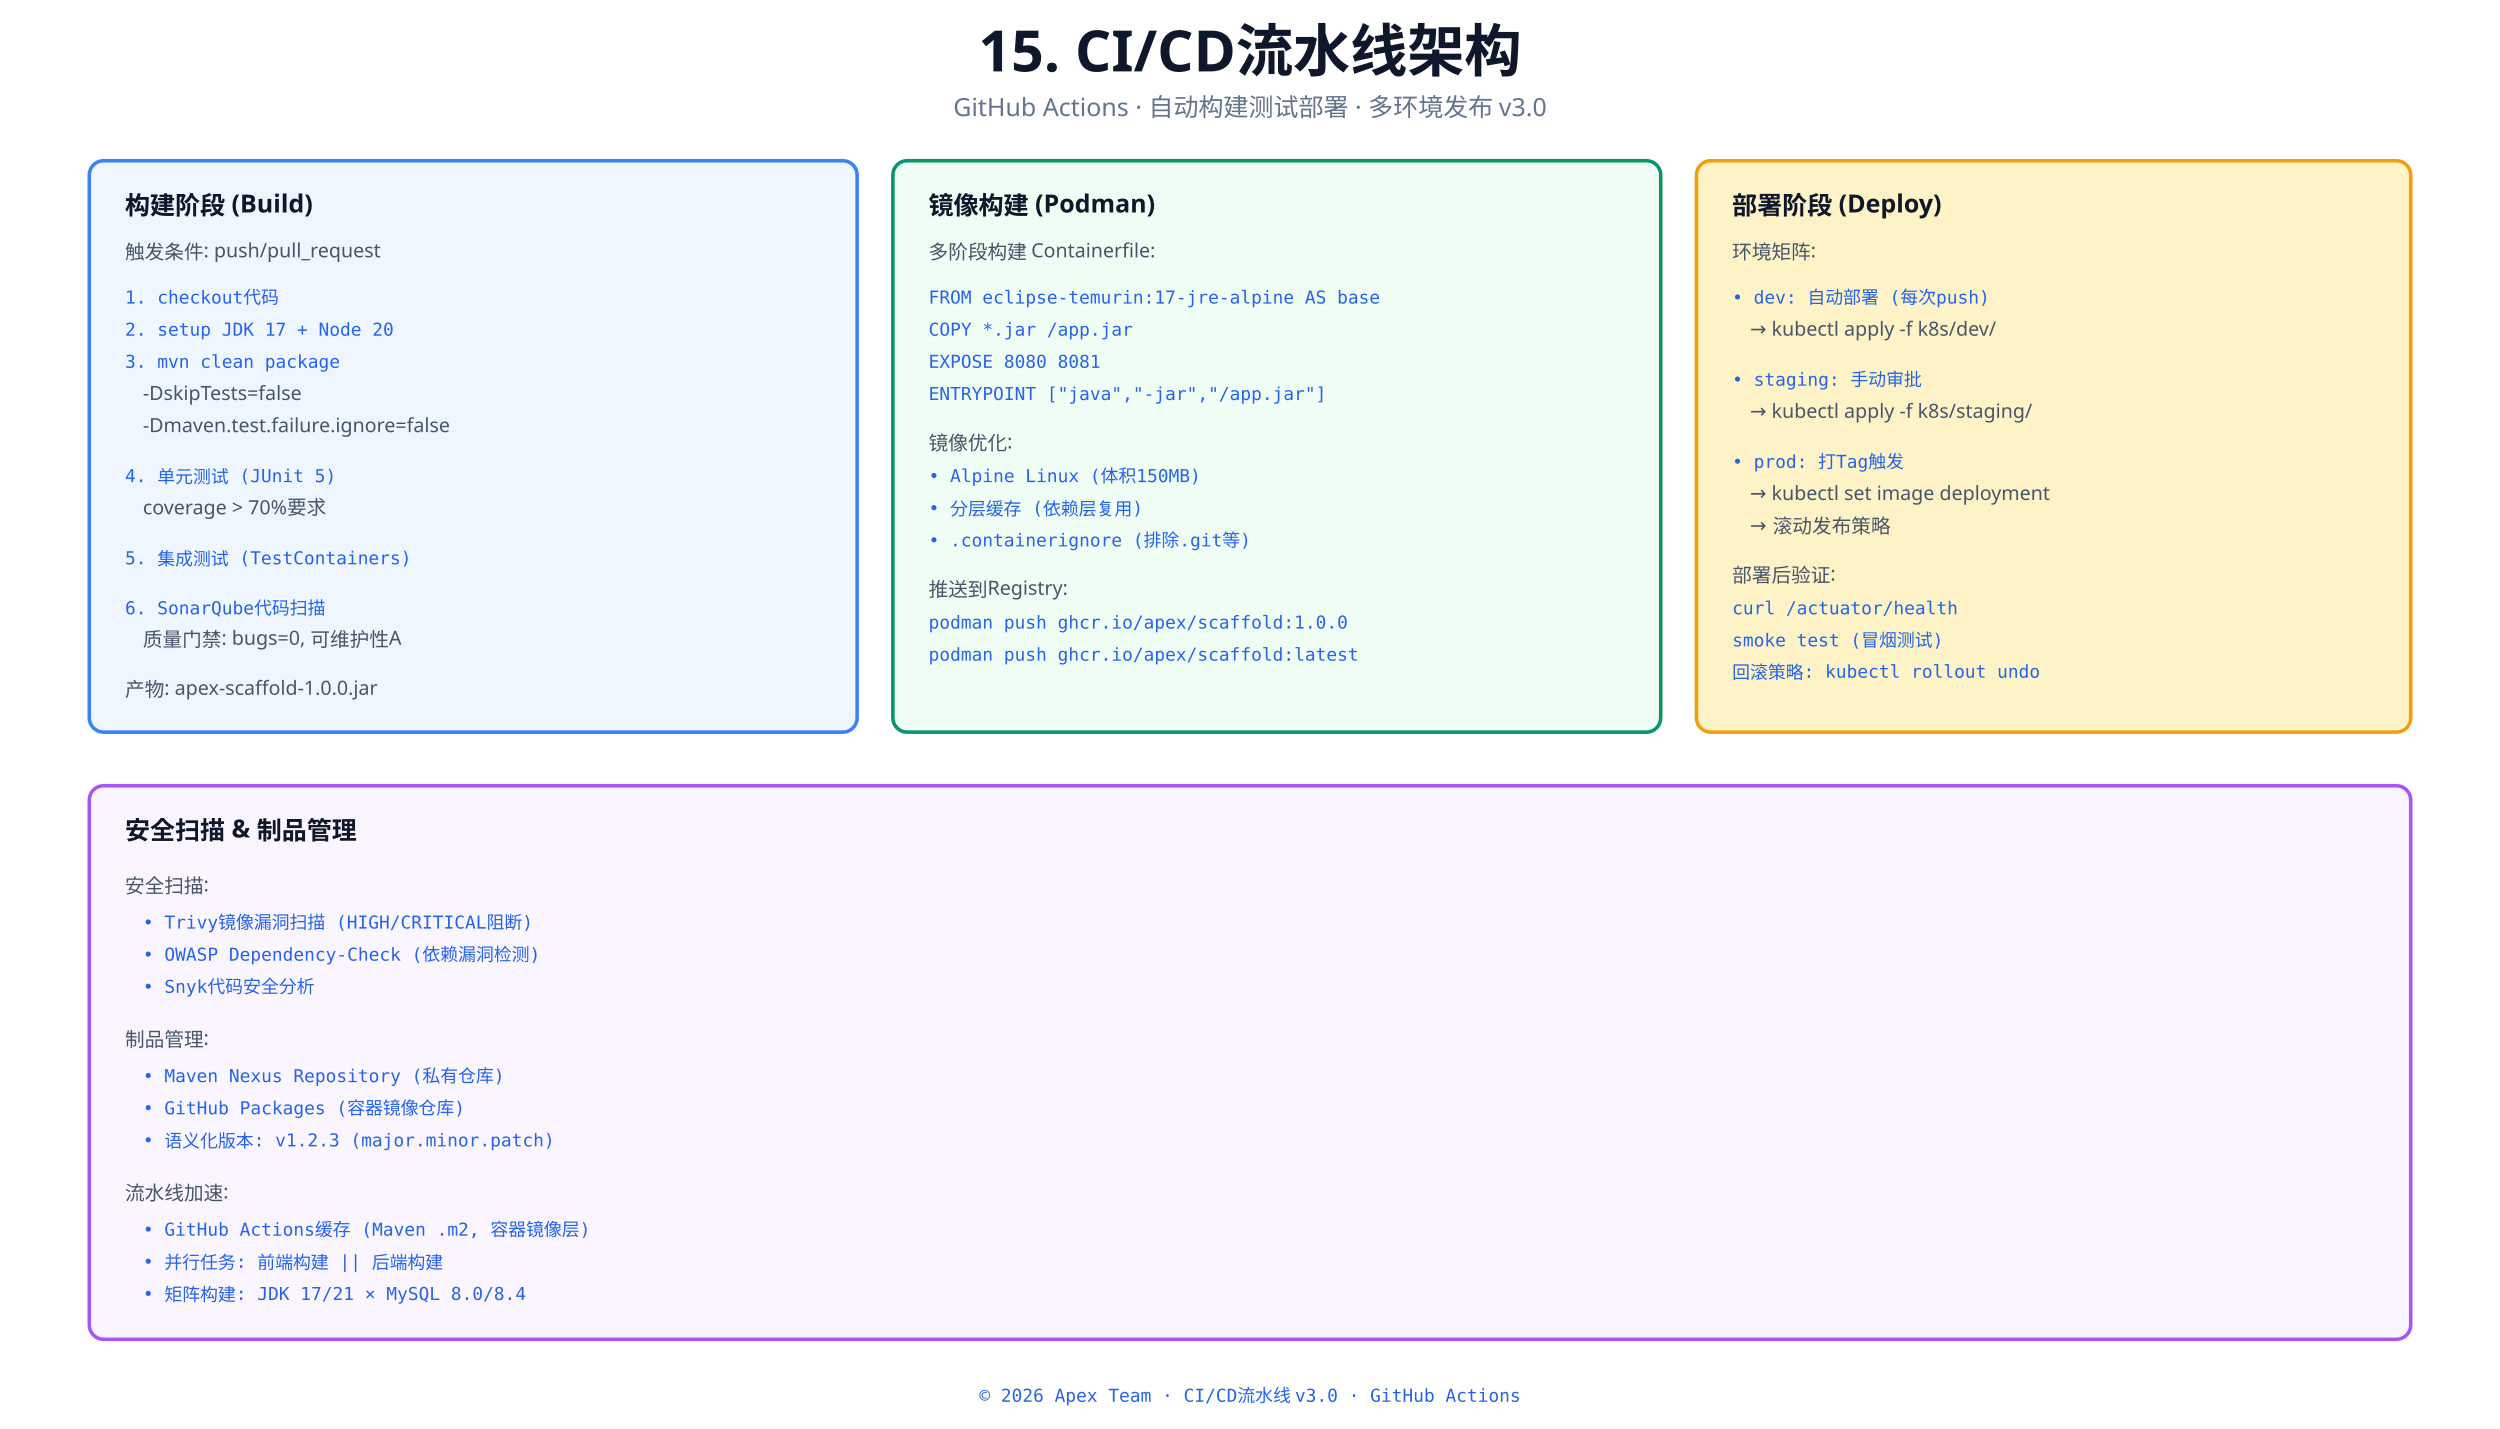
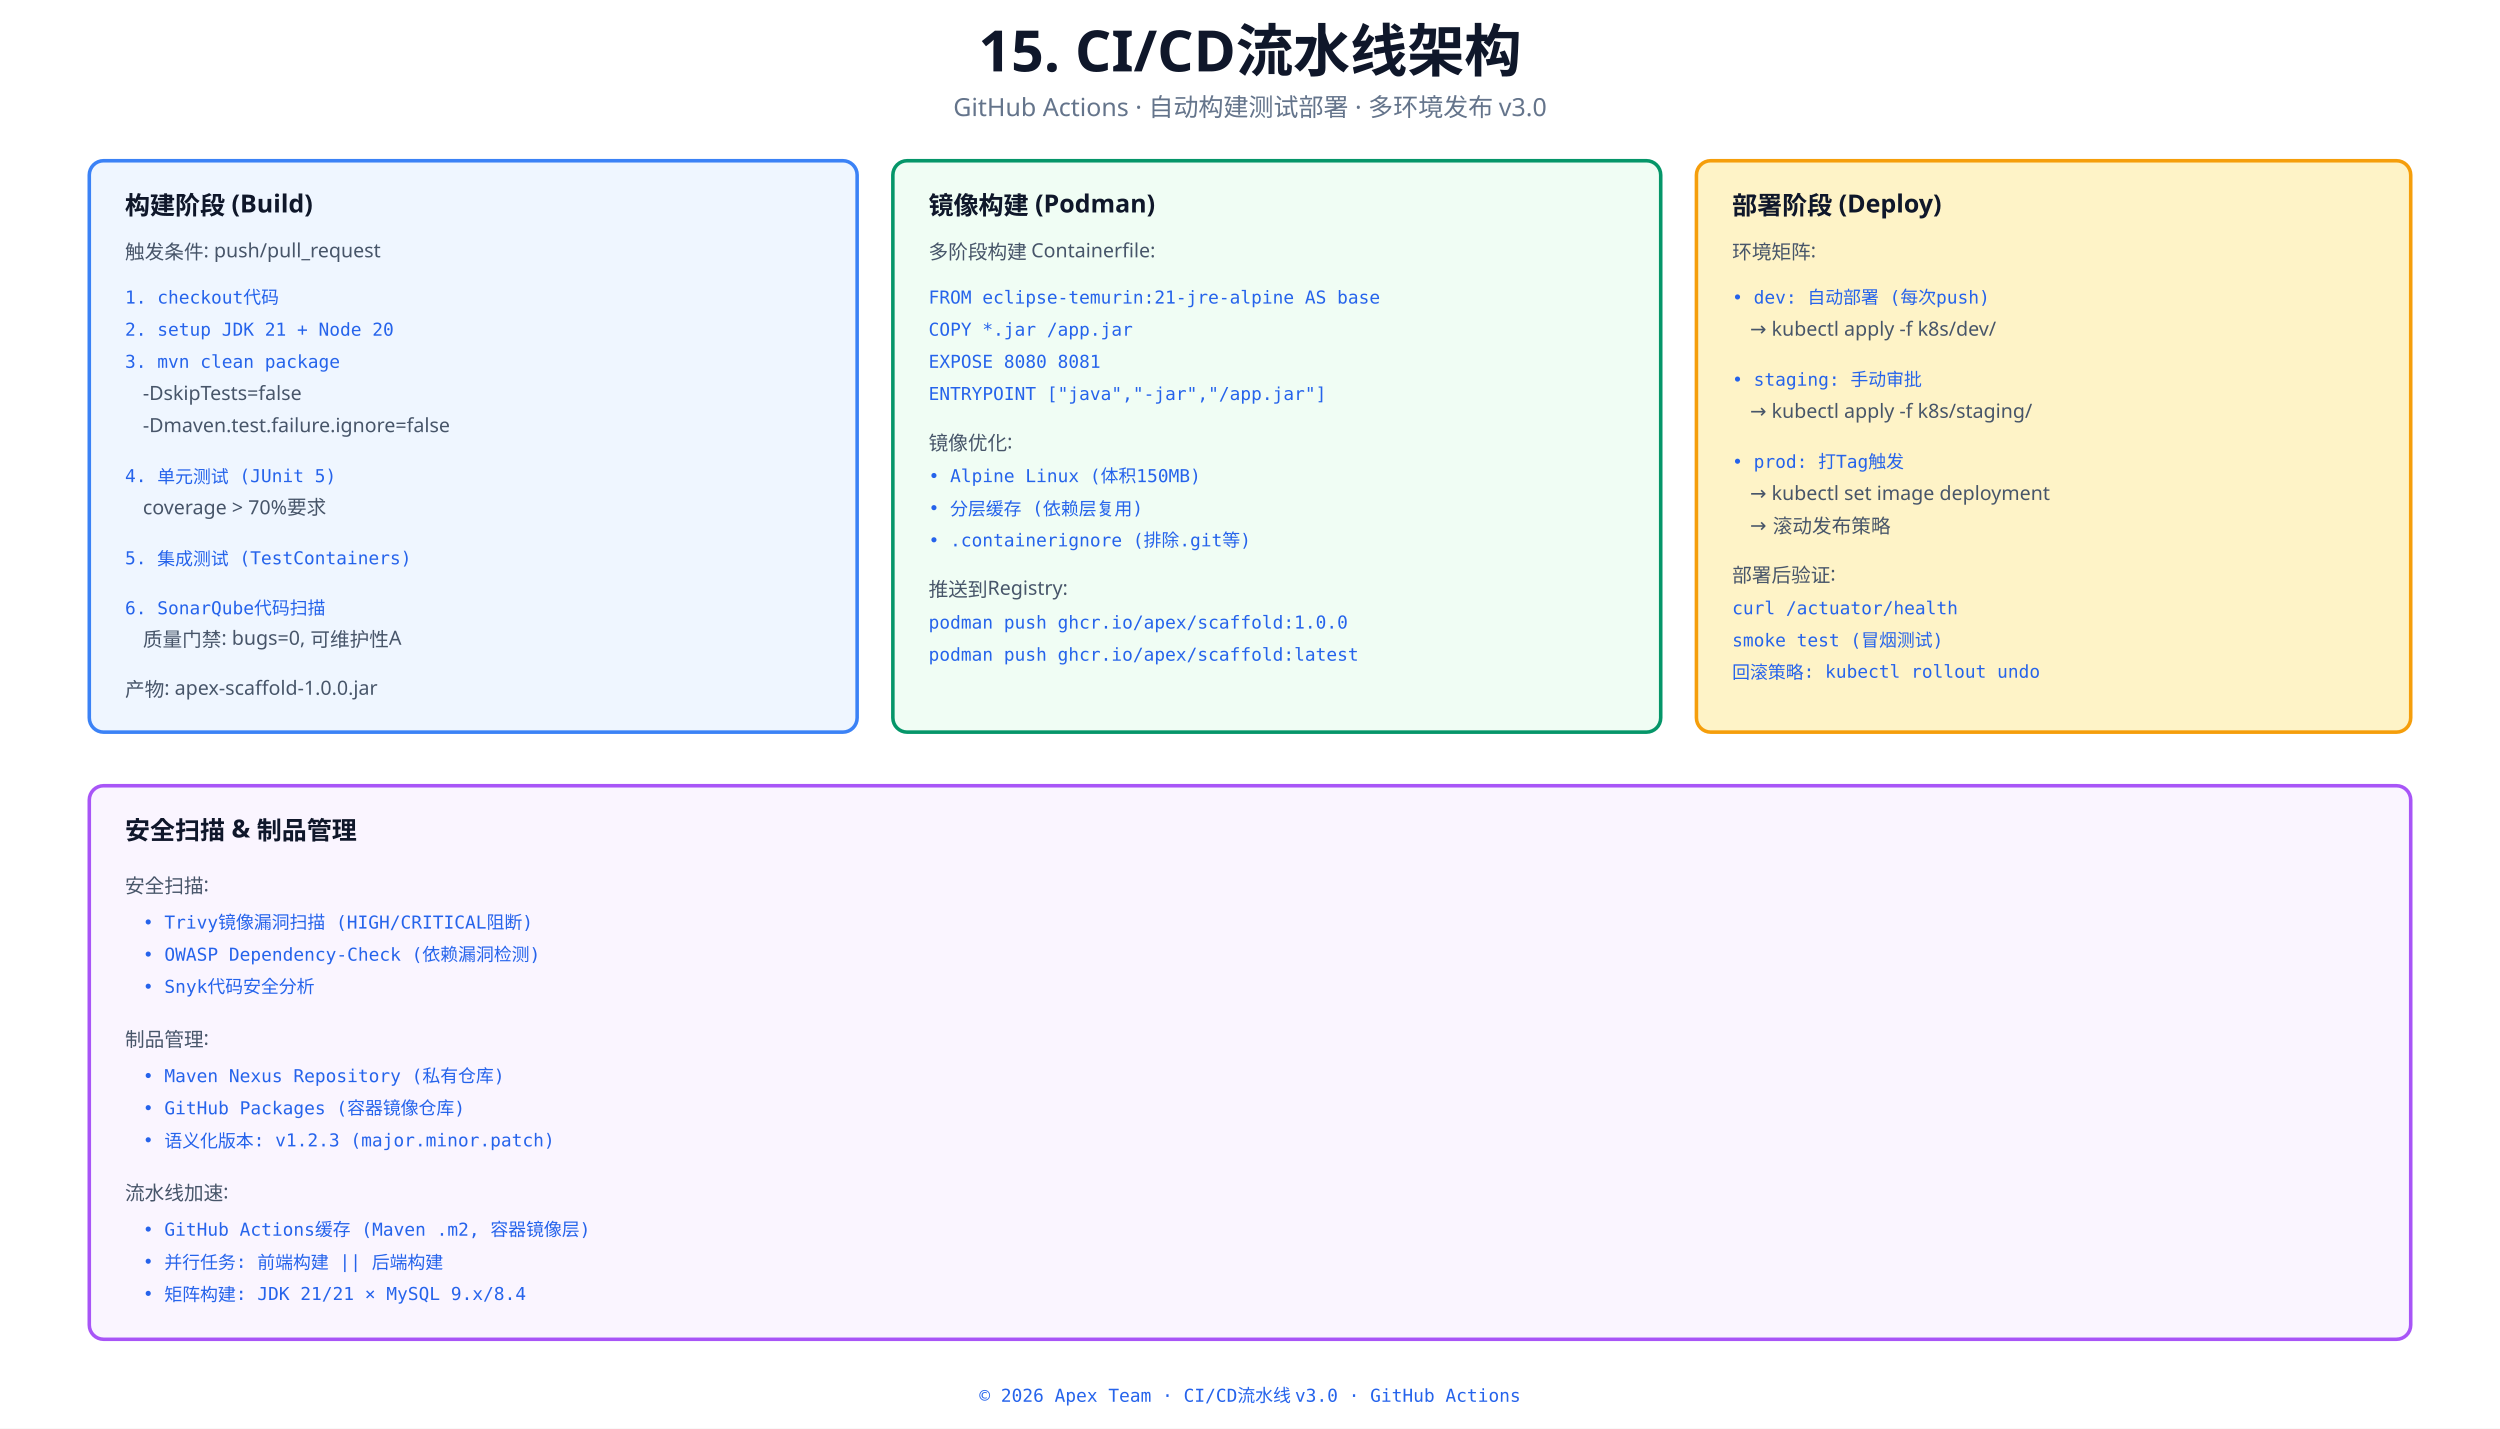
<svg xmlns="http://www.w3.org/2000/svg" viewBox="0 0 1400 800" width="1400" height="800">
  <defs>
    <style>.title{font:700 32px sans-serif;fill:#0f172a;text-anchor:middle}.subtitle{font:500 14px sans-serif;fill:#64748b;text-anchor:middle}.box-title{font:600 14px sans-serif;fill:#0f172a}.text{font:400 11px sans-serif;fill:#475569}.code{font:400 10px monospace;fill:#2563eb}</style>
  </defs>
  <rect width="1400" height="800" fill="#fff" />
  <text x="700" y="40" class="title">15. CI/CD流水线架构</text>
  <text x="700" y="65" class="subtitle">GitHub Actions · 自动构建测试部署 · 多环境发布 v3.0</text>
  <rect x="50" y="90" width="430" height="320" rx="8" fill="#eff6ff" stroke="#3b82f6" stroke-width="2" />
  <text x="70" y="120" class="box-title">构建阶段 (Build)</text>
  <text x="70" y="145" class="text">触发条件: push/pull_request</text>
  <text x="70" y="170" class="code">1. checkout代码</text>
-   <text x="70" y="188" class="code">2. setup JDK 17 + Node 20</text>
+   <text x="70" y="188" class="code">2. setup JDK 21 + Node 20</text>
  <text x="70" y="206" class="code">3. mvn clean package</text>
  <text x="80" y="224" class="text">-DskipTests=false</text>
  <text x="80" y="242" class="text">-Dmaven.test.failure.ignore=false</text>
  <text x="70" y="270" class="code">4. 单元测试 (JUnit 5)</text>
  <text x="80" y="288" class="text">coverage &gt; 70%要求</text>
  <text x="70" y="316" class="code">5. 集成测试 (TestContainers)</text>
  <text x="70" y="344" class="code">6. SonarQube代码扫描</text>
  <text x="80" y="362" class="text">质量门禁: bugs=0, 可维护性A</text>
  <text x="70" y="390" class="text">产物: apex-scaffold-1.0.0.jar</text>
  <rect x="500" y="90" width="430" height="320" rx="8" fill="#f0fdf4" stroke="#059669" stroke-width="2" />
  <text x="520" y="120" class="box-title">镜像构建 (Podman)</text>
  <text x="520" y="145" class="text">多阶段构建 Containerfile:</text>
-   <text x="520" y="170" class="code">FROM eclipse-temurin:17-jre-alpine AS base</text>
+   <text x="520" y="170" class="code">FROM eclipse-temurin:21-jre-alpine AS base</text>
  <text x="520" y="188" class="code">COPY *.jar /app.jar</text>
  <text x="520" y="206" class="code">EXPOSE 8080 8081</text>
  <text x="520" y="224" class="code">ENTRYPOINT ["java","-jar","/app.jar"]</text>
  <text x="520" y="252" class="text">镜像优化:</text>
  <text x="520" y="270" class="code">• Alpine Linux (体积150MB)</text>
  <text x="520" y="288" class="code">• 分层缓存 (依赖层复用)</text>
  <text x="520" y="306" class="code">• .containerignore (排除.git等)</text>
  <text x="520" y="334" class="text">推送到Registry:</text>
  <text x="520" y="352" class="code">podman push ghcr.io/apex/scaffold:1.0.0</text>
  <text x="520" y="370" class="code">podman push ghcr.io/apex/scaffold:latest</text>
  <rect x="950" y="90" width="400" height="320" rx="8" fill="#fef3c7" stroke="#f59e0b" stroke-width="2" />
  <text x="970" y="120" class="box-title">部署阶段 (Deploy)</text>
  <text x="970" y="145" class="text">环境矩阵:</text>
  <text x="970" y="170" class="code">• dev: 自动部署 (每次push)</text>
  <text x="980" y="188" class="text">→ kubectl apply -f k8s/dev/</text>
  <text x="970" y="216" class="code">• staging: 手动审批</text>
  <text x="980" y="234" class="text">→ kubectl apply -f k8s/staging/</text>
  <text x="970" y="262" class="code">• prod: 打Tag触发</text>
  <text x="980" y="280" class="text">→ kubectl set image deployment</text>
  <text x="980" y="298" class="text">→ 滚动发布策略</text>
  <text x="970" y="326" class="text">部署后验证:</text>
  <text x="970" y="344" class="code">curl /actuator/health</text>
  <text x="970" y="362" class="code">smoke test (冒烟测试)</text>
  <text x="970" y="380" class="code">回滚策略: kubectl rollout undo</text>
  <rect x="50" y="440" width="1300" height="310" rx="8" fill="#faf5ff" stroke="#a855f7" stroke-width="2" />
  <text x="70" y="470" class="box-title">安全扫描 &amp; 制品管理</text>
  <text x="70" y="500" class="text">安全扫描:</text>
  <text x="80" y="520" class="code">• Trivy镜像漏洞扫描 (HIGH/CRITICAL阻断)</text>
  <text x="80" y="538" class="code">• OWASP Dependency-Check (依赖漏洞检测)</text>
  <text x="80" y="556" class="code">• Snyk代码安全分析</text>
  <text x="70" y="586" class="text">制品管理:</text>
  <text x="80" y="606" class="code">• Maven Nexus Repository (私有仓库)</text>
  <text x="80" y="624" class="code">• GitHub Packages (容器镜像仓库)</text>
  <text x="80" y="642" class="code">• 语义化版本: v1.2.3 (major.minor.patch)</text>
  <text x="70" y="672" class="text">流水线加速:</text>
  <text x="80" y="692" class="code">• GitHub Actions缓存 (Maven .m2, 容器镜像层)</text>
  <text x="80" y="710" class="code">• 并行任务: 前端构建 || 后端构建</text>
-   <text x="80" y="728" class="code">• 矩阵构建: JDK 17/21 × MySQL 8.0/8.4</text>
+   <text x="80" y="728" class="code">• 矩阵构建: JDK 21/21 × MySQL 9.x/8.4</text>
  <text x="700" y="785" class="code" text-anchor="middle">© 2026 Apex Team · CI/CD流水线 v3.0 · GitHub Actions</text>
</svg>
